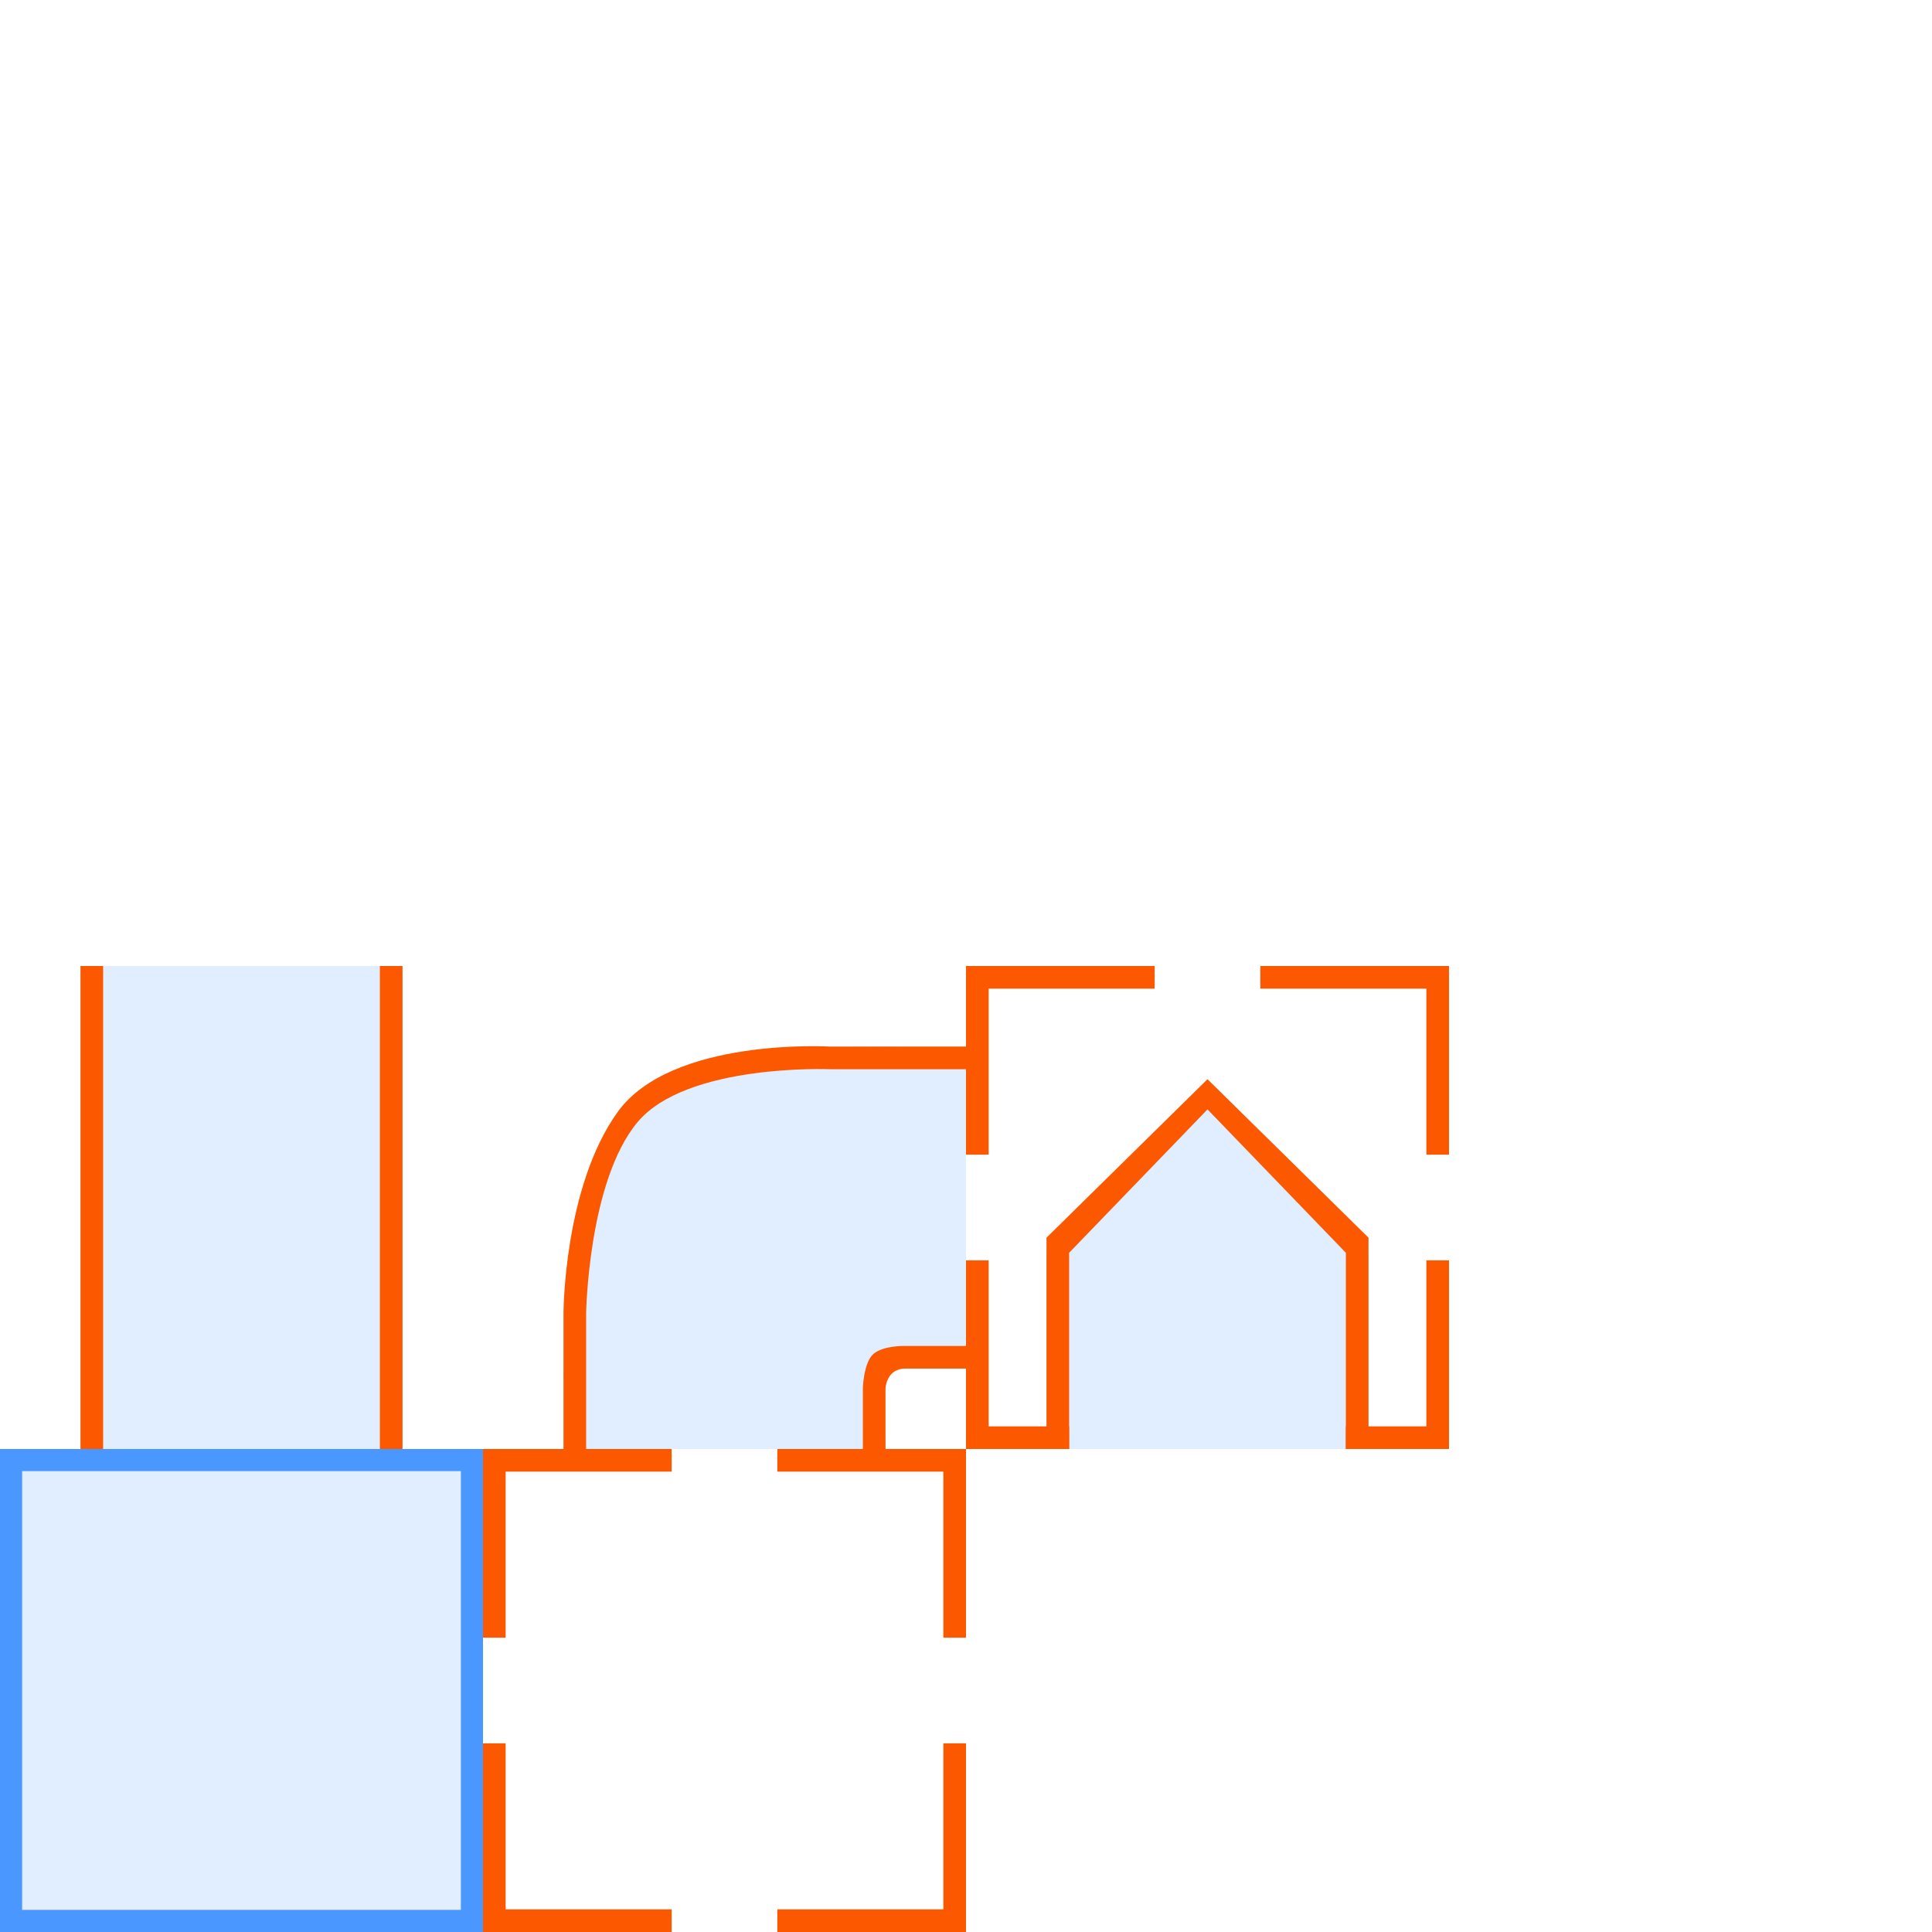
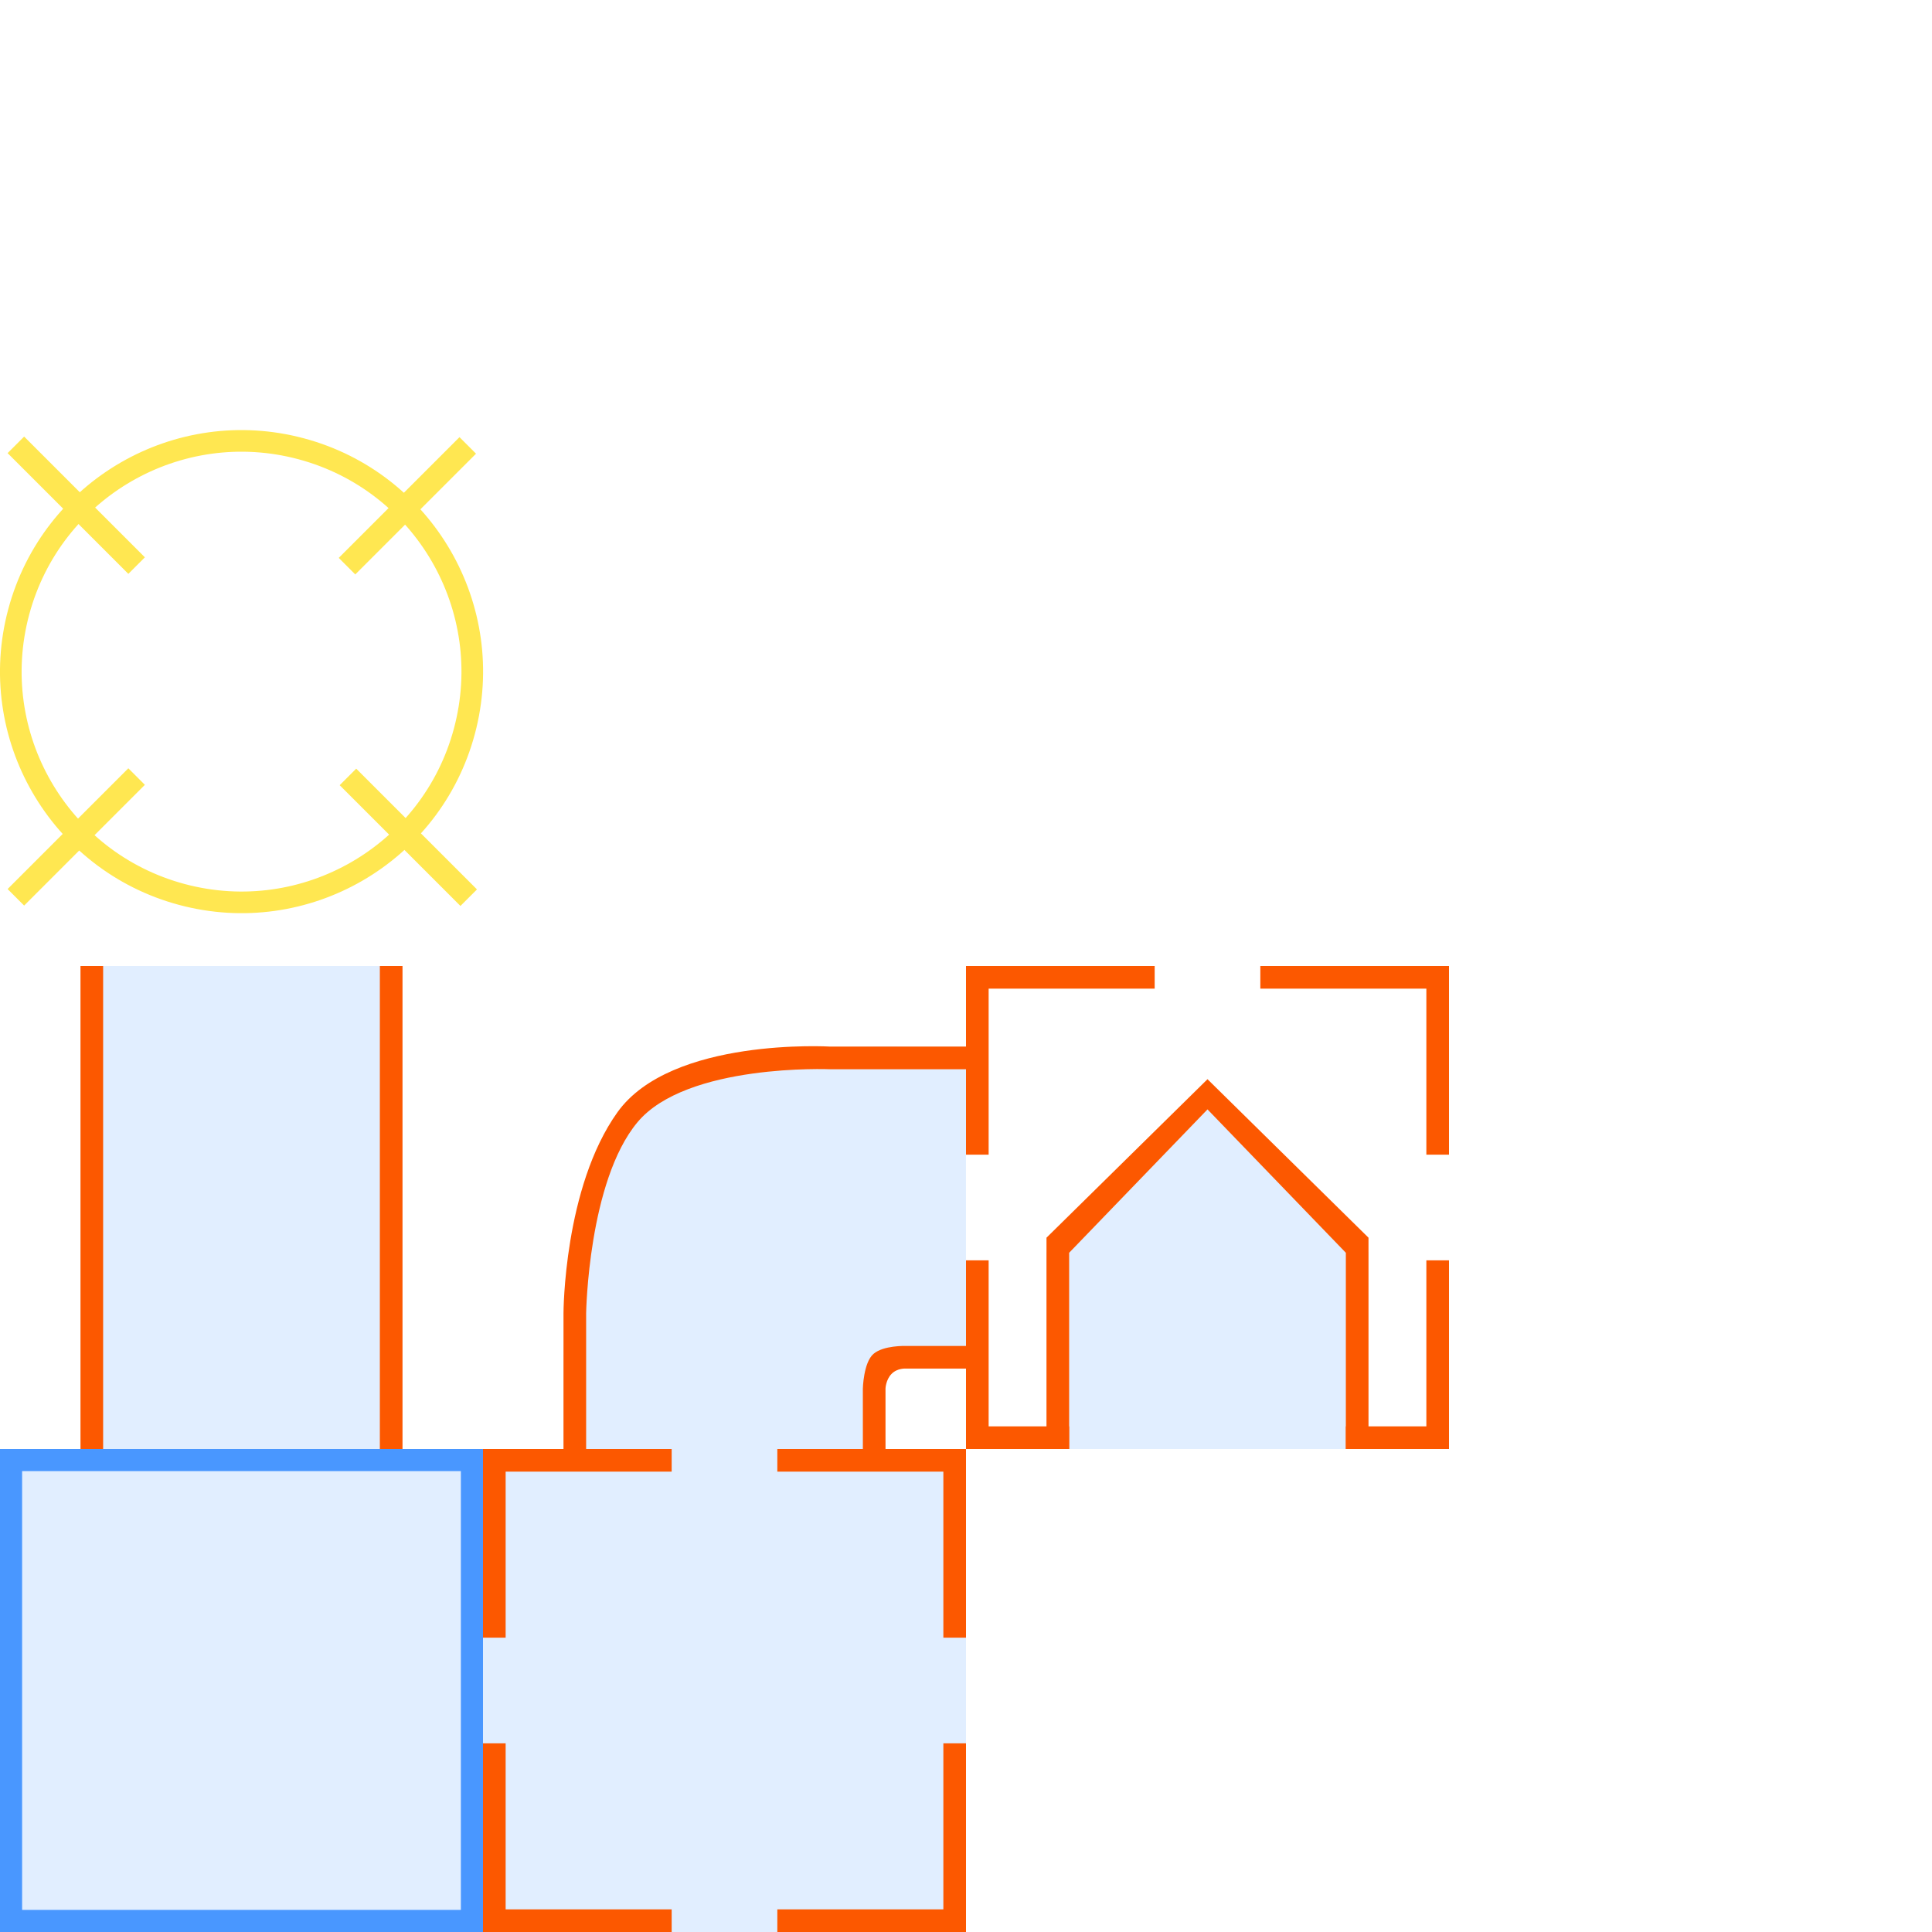
<svg xmlns="http://www.w3.org/2000/svg" width="256" height="256" viewBox="0 0 256 256" id="svg2" version="1.1">
  <defs id="defs4" />
+   <g id="layer2">
+     <rect style="fill:#4997ff;fill-opacity:0.161;fill-rule:evenodd;stroke:none;stroke-width:3.1;stroke-linecap:butt;stroke-linejoin:round;stroke-miterlimit:4;stroke-dasharray:none;stroke-dashoffset:0;stroke-opacity:1" id="rect4188-8" width="64" height="64" x="64" y="192" />
+   </g>
  <g id="layer1" transform="translate(0,-796.3622)">
    <rect style="fill:#4997ff;fill-opacity:0.161;fill-rule:evenodd;stroke:#4997ff;stroke-width:2.931;stroke-linecap:butt;stroke-linejoin:miter;stroke-miterlimit:4;stroke-dasharray:none;stroke-dashoffset:0;stroke-opacity:1" id="rect3336" width="61.069" height="61.069" x="1.465" y="989.828" />
    <g transform="matrix(0.5,0,0,0.5,64,426.1811)" id="layer1-4">
      <path id="path4145" d="m 0,1174.362 6,0 0,-44 44,0 0,-6 -50,0 z" style="fill:#fc5800;fill-opacity:1;fill-rule:evenodd;stroke:none;stroke-width:1px;stroke-linecap:butt;stroke-linejoin:miter;stroke-opacity:1" />
      <path id="path4145-2" d="m 128,1202.362 -6,0 0,44 -44,0 0,6 50,0 z" style="fill:#fc5800;fill-opacity:1;fill-rule:evenodd;stroke:none;stroke-width:1px;stroke-linecap:butt;stroke-linejoin:miter;stroke-opacity:1" />
      <path id="path4145-6" d="m 78,1124.362 0,6 44,0 0,44 6,0 0,-50 z" style="fill:#fc5800;fill-opacity:1;fill-rule:evenodd;stroke:none;stroke-width:1px;stroke-linecap:butt;stroke-linejoin:miter;stroke-opacity:1" />
      <path id="path4145-2-0" d="m 50,1252.362 0,-6 -44,0 0,-44 -6,0 0,50 z" style="fill:#fc5800;fill-opacity:1;fill-rule:evenodd;stroke:none;stroke-width:1px;stroke-linecap:butt;stroke-linejoin:miter;stroke-opacity:1" />
    </g>
    <path style="fill:#4997ff;fill-opacity:0.161;fill-rule:evenodd;stroke:none;stroke-width:1px;stroke-linecap:butt;stroke-linejoin:miter;stroke-opacity:1" d="m 10.666,924.362 0,64 42.667,0 0,-64 z" id="path4181" />
    <path style="fill:#fc5800;fill-opacity:1;fill-rule:evenodd;stroke:none;stroke-width:1px;stroke-linecap:butt;stroke-linejoin:miter;stroke-opacity:1" d="m 10.666,924.362 0,64 3,0 0,-64 z" id="path4181-0" />
    <path style="fill:#fc5800;fill-opacity:1;fill-rule:evenodd;stroke:none;stroke-width:1px;stroke-linecap:butt;stroke-linejoin:miter;stroke-opacity:1" d="m 50.333,924.362 0,64 3,0 0,-64 z" id="path4181-0-5" />
    <path style="fill:#4997ff;fill-opacity:0.161;fill-rule:evenodd;stroke:none;stroke-width:1px;stroke-linecap:butt;stroke-linejoin:miter;stroke-opacity:1" d="m 119.998,138.678 c 0,0 -27.962,-1.031 -36.916,7.801 -9.074,8.951 -8.416,37.301 -8.416,37.301 l 0,8.219 42.666,0 c 0.01,-2.91 -0.969,-7.871 0.526,-10.134 2.635,-1.795 6.87,-0.52 10.14,-0.52 l 0,-42.668 z" transform="translate(0,796.3622)" id="path4181-5" />
    <path id="path4181-0-53-9" style="fill:#fc5800;fill-opacity:1;fill-rule:evenodd;stroke:none;stroke-width:1px;stroke-linecap:butt;stroke-linejoin:miter;stroke-opacity:1" d="m 128,935.041 0,3 -18,0 c 0,0 -19.025,-0.798 -25.542,7.035 -6.517,7.833 -6.792,25.285 -6.792,25.285 l 0,18 -3,0 0,-18 c 0,0 0.021,-16.669 7.156,-26.629 C 88.958,933.773 110,935.041 110,935.041 Z" />
    <path style="fill:#fc5800;fill-opacity:1;fill-rule:evenodd;stroke:none;stroke-width:1px;stroke-linecap:butt;stroke-linejoin:miter;stroke-opacity:1" d="m 117.334,192 -3,0 L 114.333,184 c 0,0 0.076,-3.447 1.405,-4.6 C 117.067,178.248 120,178.346 120,178.346 l 8,0 0,3 -8,0 c 0,0 -1.092,-0.087 -1.864,0.702 C 117.364,182.837 117.334,184 117.334,184 Z" transform="translate(0,796.3622)" id="path4323" />
    <path style="fill:#4997ff;fill-opacity:0.161;fill-rule:evenodd;stroke:none;stroke-width:1px;stroke-linecap:butt;stroke-linejoin:miter;stroke-opacity:1" d="m 138.666,962.362 0,26 42.667,0 0,-26 -21.51,-20.329 z" id="path4181-01" />
    <path id="path4181-0-5-5" style="fill:#fc5800;fill-opacity:1;fill-rule:evenodd;stroke:none;stroke-width:1px;stroke-linecap:butt;stroke-linejoin:miter;stroke-opacity:1" d="m 181.333,960.362 0,28 -3,0 1.5e-4,-26 -18.333,-19 -18.334,19 0,26 -3,0 0,-28 21.334,-21 z" />
    <path id="path4145-29" d="m 128,949.362 3,0 0,-22 22,0 0,-3 -25,0 z" style="fill:#fc5800;fill-opacity:1;fill-rule:evenodd;stroke:none;stroke-width:1px;stroke-linecap:butt;stroke-linejoin:miter;stroke-opacity:1" />
    <path id="path4145-2-06" d="m 192,963.362 -3,0 0,22 -10.667,0 0,3 13.667,0 z" style="fill:#fc5800;fill-opacity:1;fill-rule:evenodd;stroke:none;stroke-width:1px;stroke-linecap:butt;stroke-linejoin:miter;stroke-opacity:1" />
    <path id="path4145-6-1" d="m 167,924.362 0,3 22,0 0,22 3,0 0,-25 z" style="fill:#fc5800;fill-opacity:1;fill-rule:evenodd;stroke:none;stroke-width:1px;stroke-linecap:butt;stroke-linejoin:miter;stroke-opacity:1" />
    <path id="path4145-2-0-5" d="m 141.666,988.362 0,-3 -10.666,0 0,-22 -3,0 0,25 z" style="fill:#fc5800;fill-opacity:1;fill-rule:evenodd;stroke:none;stroke-width:1px;stroke-linecap:butt;stroke-linejoin:miter;stroke-opacity:1" />
+     <circle style="fill:none;fill-opacity:0.588;fill-rule:evenodd;stroke:#ffe751;stroke-width:2.866;stroke-linecap:butt;stroke-linejoin:round;stroke-miterlimit:4;stroke-dasharray:none;stroke-dashoffset:0;stroke-opacity:1" id="path4151" cx="260.062" cy="846.905" r="30.567" transform="matrix(0.9659258,0.258819,-0.258819,0.9659258,0,0)" />
+     <path style="fill:none;fill-opacity:1;fill-rule:evenodd;stroke:#ffe751;stroke-width:3.1;stroke-linecap:butt;stroke-linejoin:miter;stroke-miterlimit:4;stroke-dasharray:none;stroke-opacity:1" d="m 2.101,915.26 16,-16" id="path4153" />
+     <path style="fill:none;fill-opacity:1;fill-rule:evenodd;stroke:#ffe751;stroke-width:3.1;stroke-linecap:butt;stroke-linejoin:miter;stroke-miterlimit:4;stroke-dasharray:none;stroke-opacity:1" d="M 2.101,855.307 18.102,871.307" id="path4153-7" />
+     <path style="fill:none;fill-opacity:1;fill-rule:evenodd;stroke:#ffe751;stroke-width:3.1;stroke-linecap:butt;stroke-linejoin:miter;stroke-miterlimit:4;stroke-dasharray:none;stroke-opacity:1" d="M 61.98,855.383 45.98,871.383" id="path4153-1" />
+     <path style="fill:none;fill-opacity:1;fill-rule:evenodd;stroke:#ffe751;stroke-width:3.1;stroke-linecap:butt;stroke-linejoin:miter;stroke-miterlimit:4;stroke-dasharray:none;stroke-opacity:1" d="M 62.104,915.31 46.104,899.309" id="path4153-7-1" />
  </g>
</svg>
